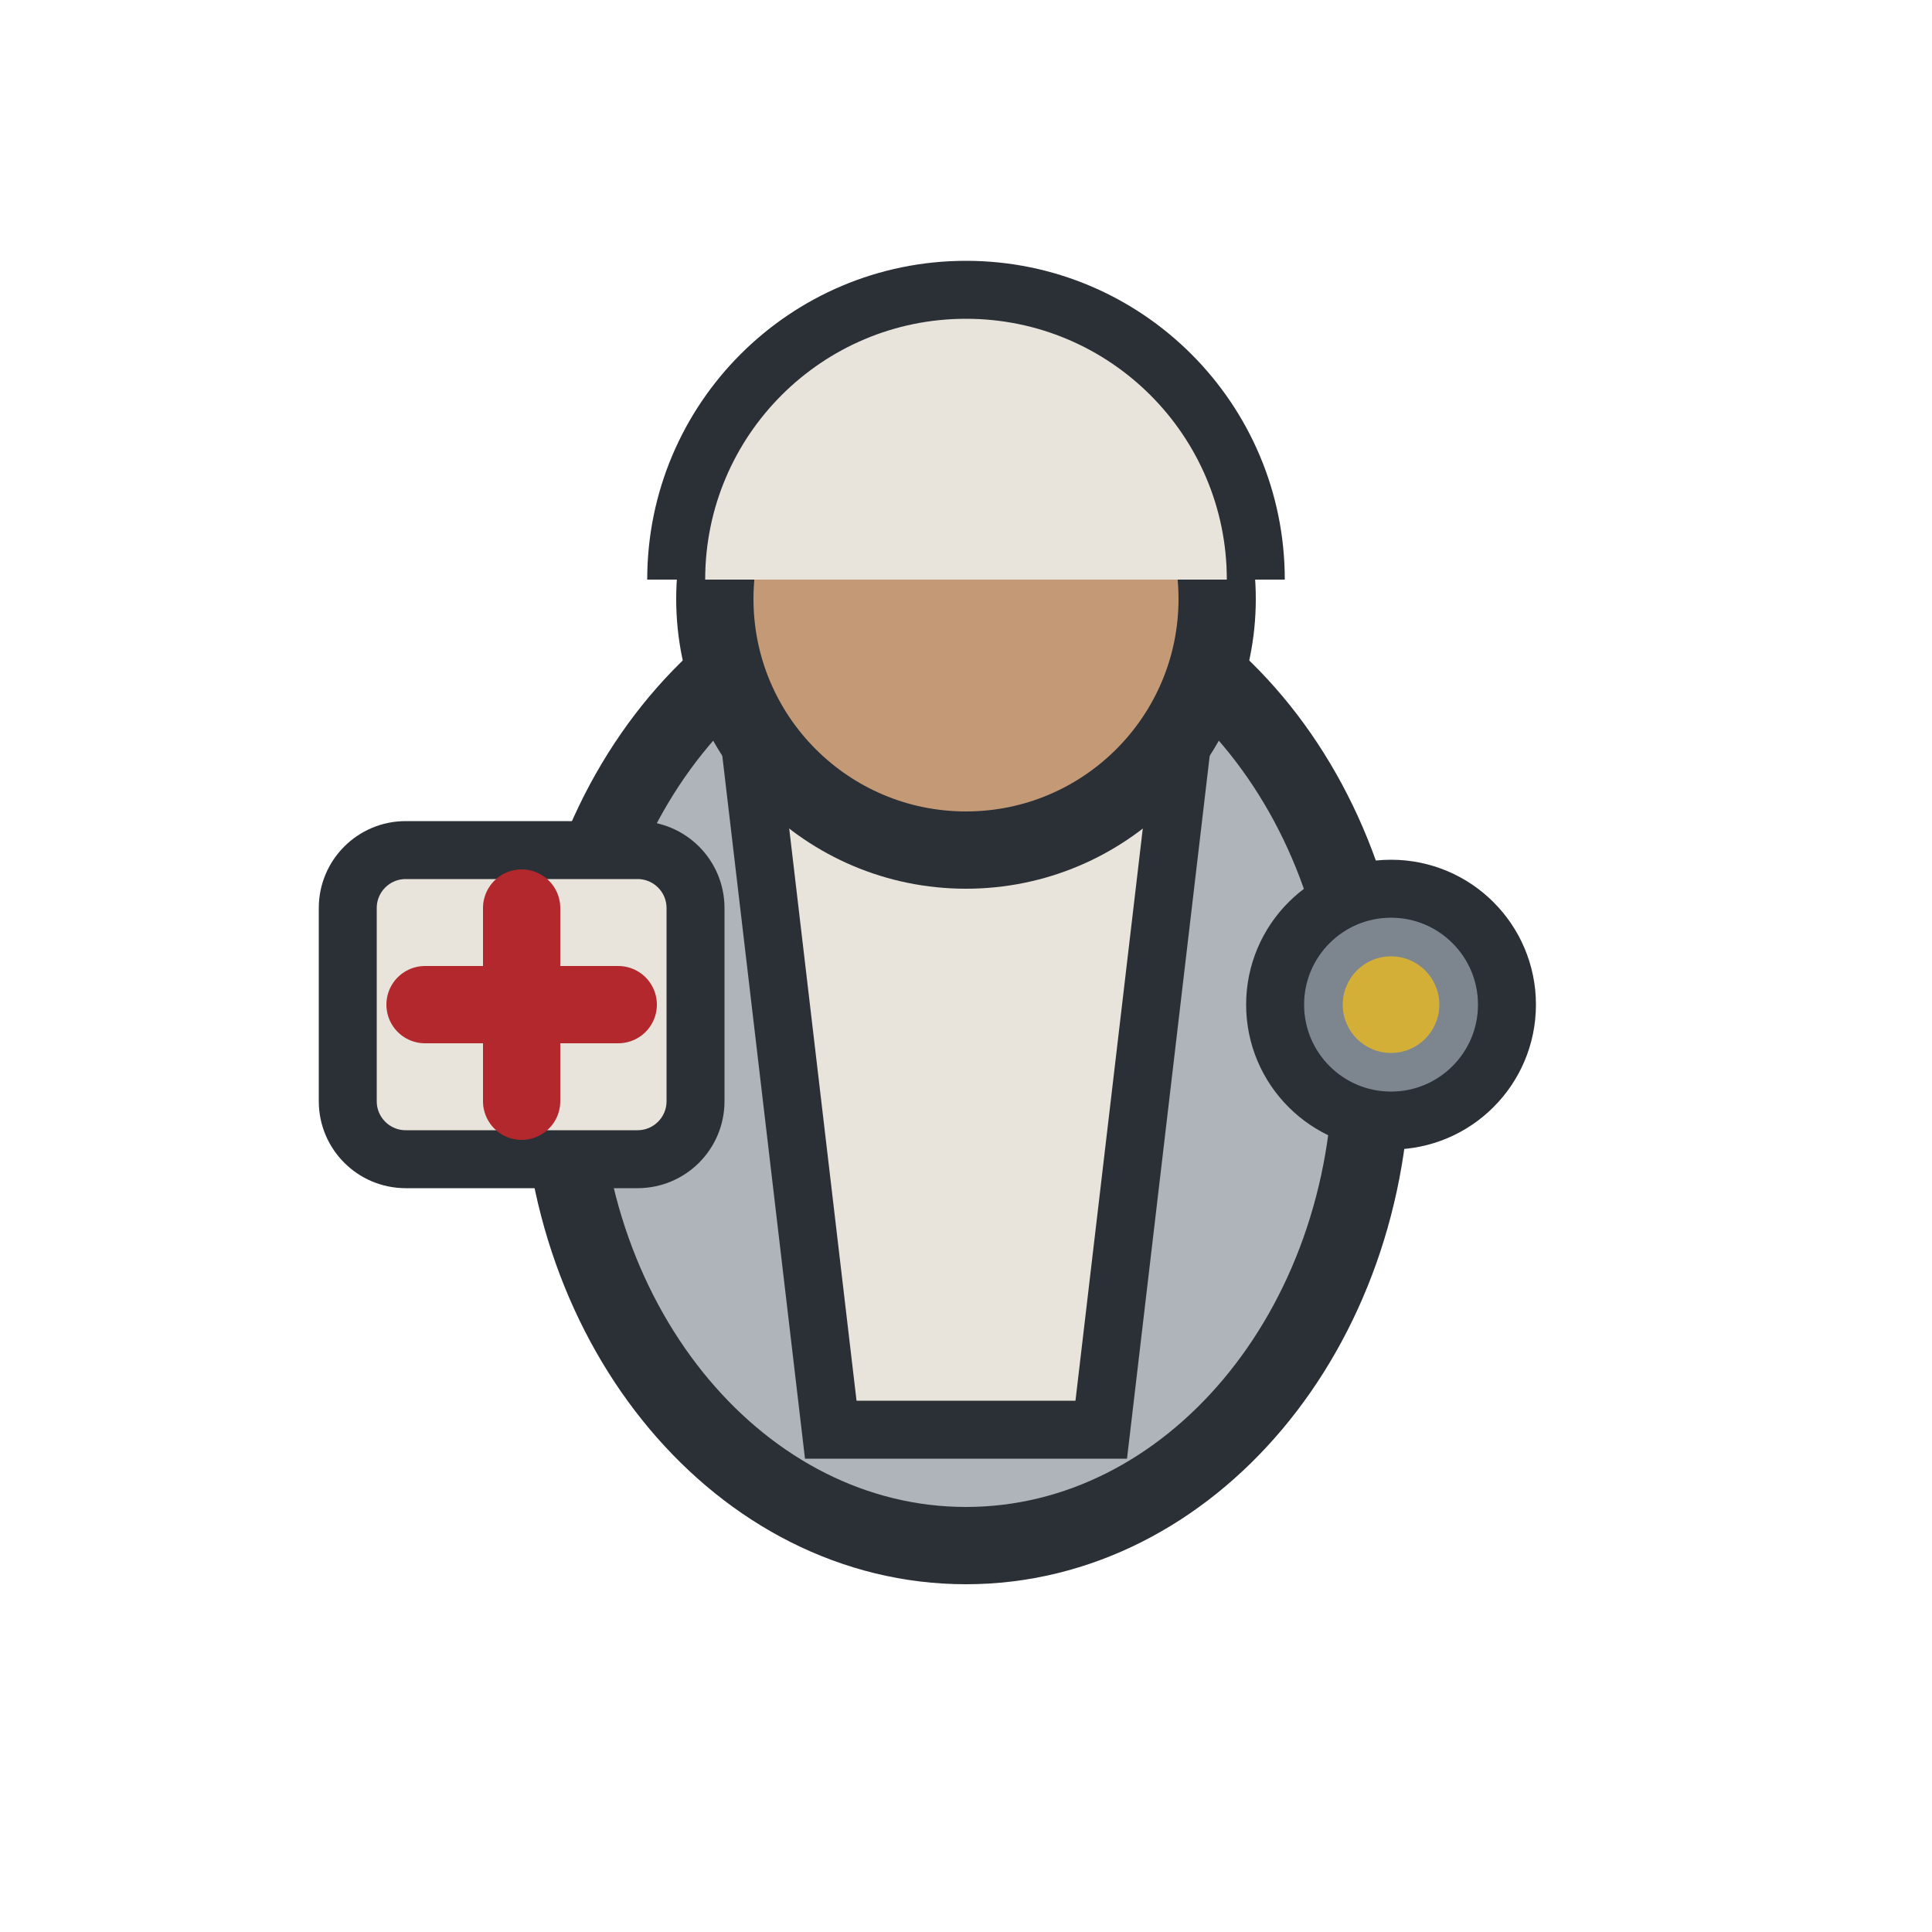
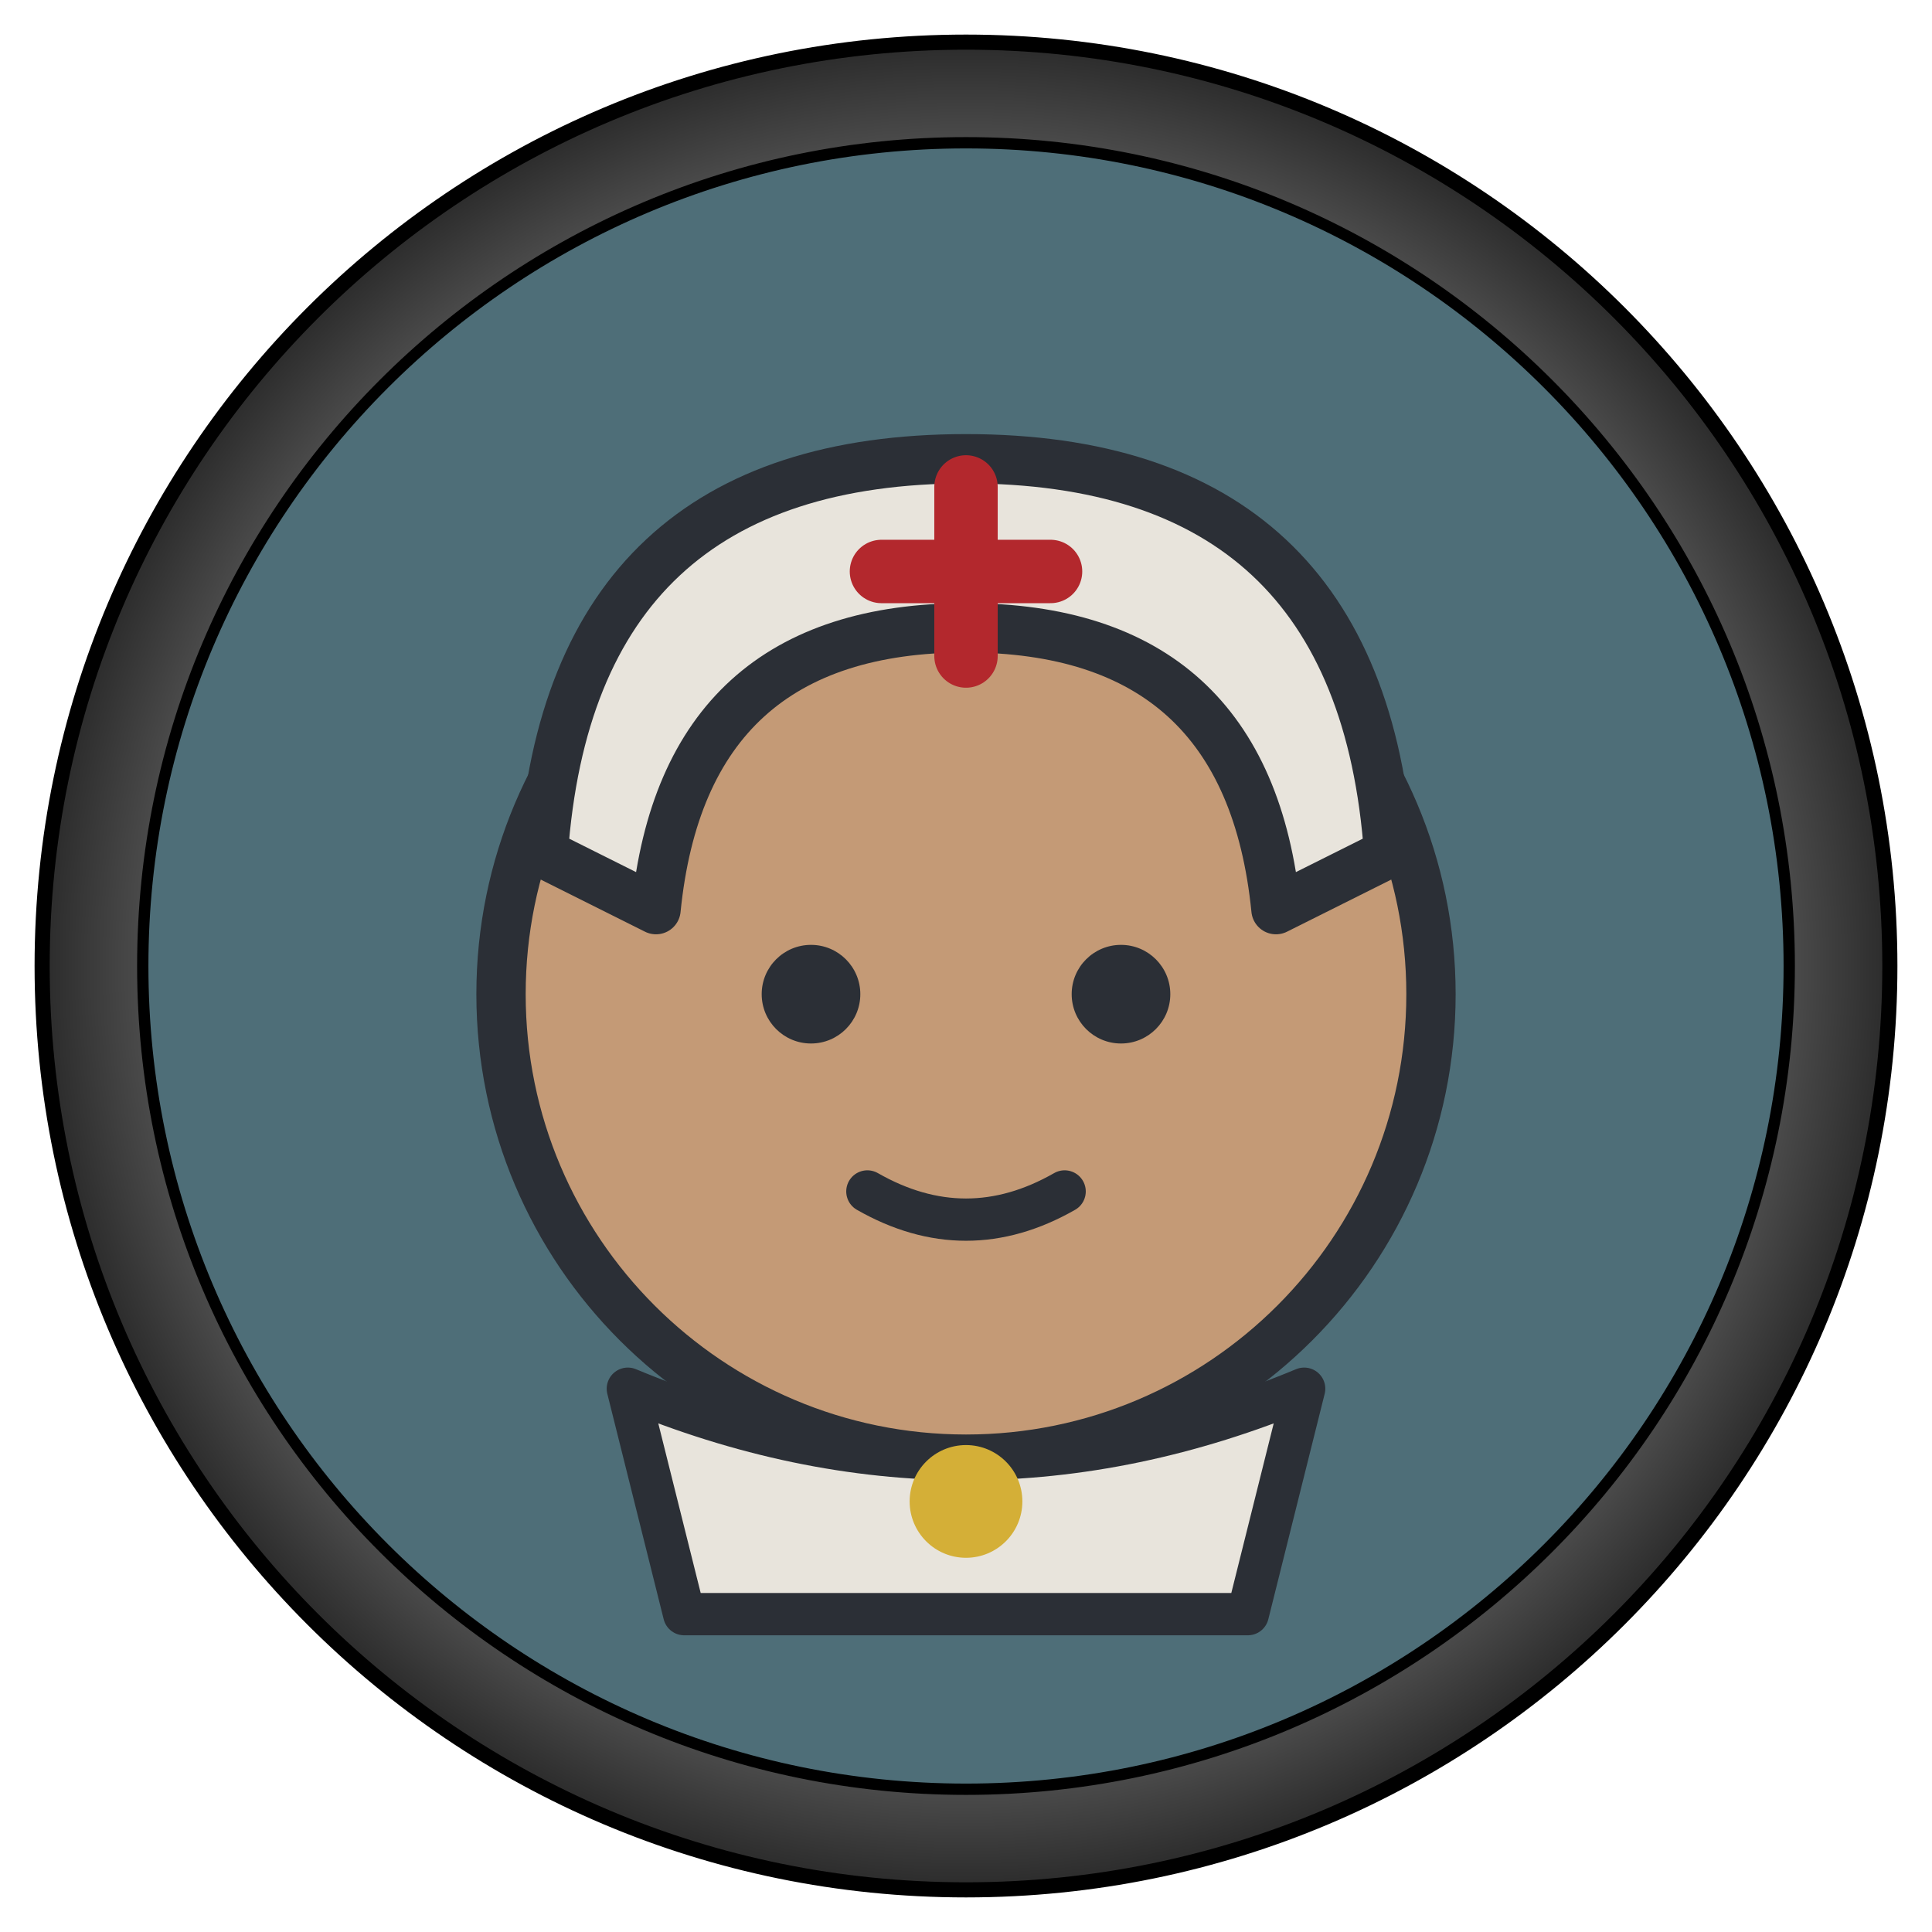
- <svg xmlns="http://www.w3.org/2000/svg" width="100%" height="100%" viewBox="0 0 100 100">
-   <ellipse cx="50" cy="55" rx="21" ry="25" fill="#aeb4ba" stroke="#2b2f36" stroke-width="4" />
-   <path d="M 39 40 L 61 40 L 57 74 L 43 74 Z" fill="#e8e4dc" stroke="#2b2f36" stroke-width="3" />
-   <circle cx="50" cy="31" r="13" fill="#c49a76" stroke="#2b2f36" stroke-width="4" />
-   <path d="M 35 30 A 15 15 0 0 1 65 30" fill="#e8e4dc" stroke="#2b2f36" stroke-width="3" />
-   <rect x="18" y="44" width="18" height="16" rx="3" fill="#e8e4dc" stroke="#2b2f36" stroke-width="3" />
-   <path d="M 27 47 v 10 M 22 52 h 10" stroke="#b3282d" stroke-width="4" stroke-linecap="round" />
-   <circle cx="72" cy="52" r="6" fill="#7d858f" stroke="#2b2f36" stroke-width="3" />
-   <circle cx="72" cy="52" r="2.5" fill="#d4af37" />
+ <svg xmlns="http://www.w3.org/2000/svg" width="100%" height="100%" viewBox="0 0 512 512" version="1.1" xml:space="preserve" style="fill-rule:evenodd;clip-rule:evenodd;stroke-linecap:round;stroke-linejoin:round;stroke-miterlimit:1.5;">
+   <g transform="matrix(1.164025,0,0,1.164025,-57.51083,-54.01875)">
+     <circle cx="269.333" cy="266.333" r="210.333" style="fill:url(#_Radial1);stroke:black;stroke-width:3.44px;" />
+   </g>
+   <g transform="matrix(1.037243,0,0,1.037243,-23.36399,-20.25227)">
+     <circle cx="269.333" cy="266.333" r="210.333" style="fill:rgb(78,110,120);" />
+     <clipPath id="_clip2">
+       <circle cx="269.333" cy="266.333" r="210.333" />
+     </clipPath>
+     <g clip-path="url(#_clip2)">
+       <g transform="matrix(3.6,0,0,3.6,269.3333,266.3333)">
+         <g transform="matrix(1,0,0,1,-50,-50)">
+           <circle cx="50" cy="52" r="33" fill="#c49a76" stroke="#2b2f36" stroke-width="3.5" />
+           <path d="M 20 42 Q 22 14 50 14 Q 78 14 80 42 L 72 46 Q 70 26 50 26 Q 30 26 28 46 Z" fill="#e8e4dc" stroke="#2b2f36" stroke-width="3.5" stroke-linejoin="round" />
+           <path d="M 50 16 v 12 M 44 22 h 12" stroke="#b3282d" stroke-width="4.5" stroke-linecap="round" />
+           <circle cx="39" cy="52" r="3.5" fill="#2b2f36" />
+           <circle cx="61" cy="52" r="3.5" fill="#2b2f36" />
+           <path d="M 43 66 Q 50 70 57 66" fill="none" stroke="#2b2f36" stroke-width="3" stroke-linecap="round" />
+           <path d="M 26 80 Q 50 90 74 80 L 70 96 L 30 96 Z" fill="#e8e4dc" stroke="#2b2f36" stroke-width="3" stroke-linejoin="round" />
+           <circle cx="50" cy="88" r="4" fill="#d4af37" />
+         </g>
+       </g>
+     </g>
+     <circle cx="269.333" cy="266.333" r="210.333" style="fill:none;stroke:black;stroke-width:2.89px;" />
+   </g>
+   <defs>
+     <radialGradient id="_Radial1" cx="0" cy="0" r="1" gradientUnits="userSpaceOnUse" gradientTransform="matrix(0,210.3333,-210.3333,0,269.3333,266.3333)">
+       <stop offset="0" style="stop-color:white;stop-opacity:1" />
+       <stop offset="0.48" style="stop-color:rgb(198,198,198);stop-opacity:1" />
+       <stop offset="1" style="stop-color:rgb(44,44,44);stop-opacity:1" />
+     </radialGradient>
+   </defs>
</svg>
